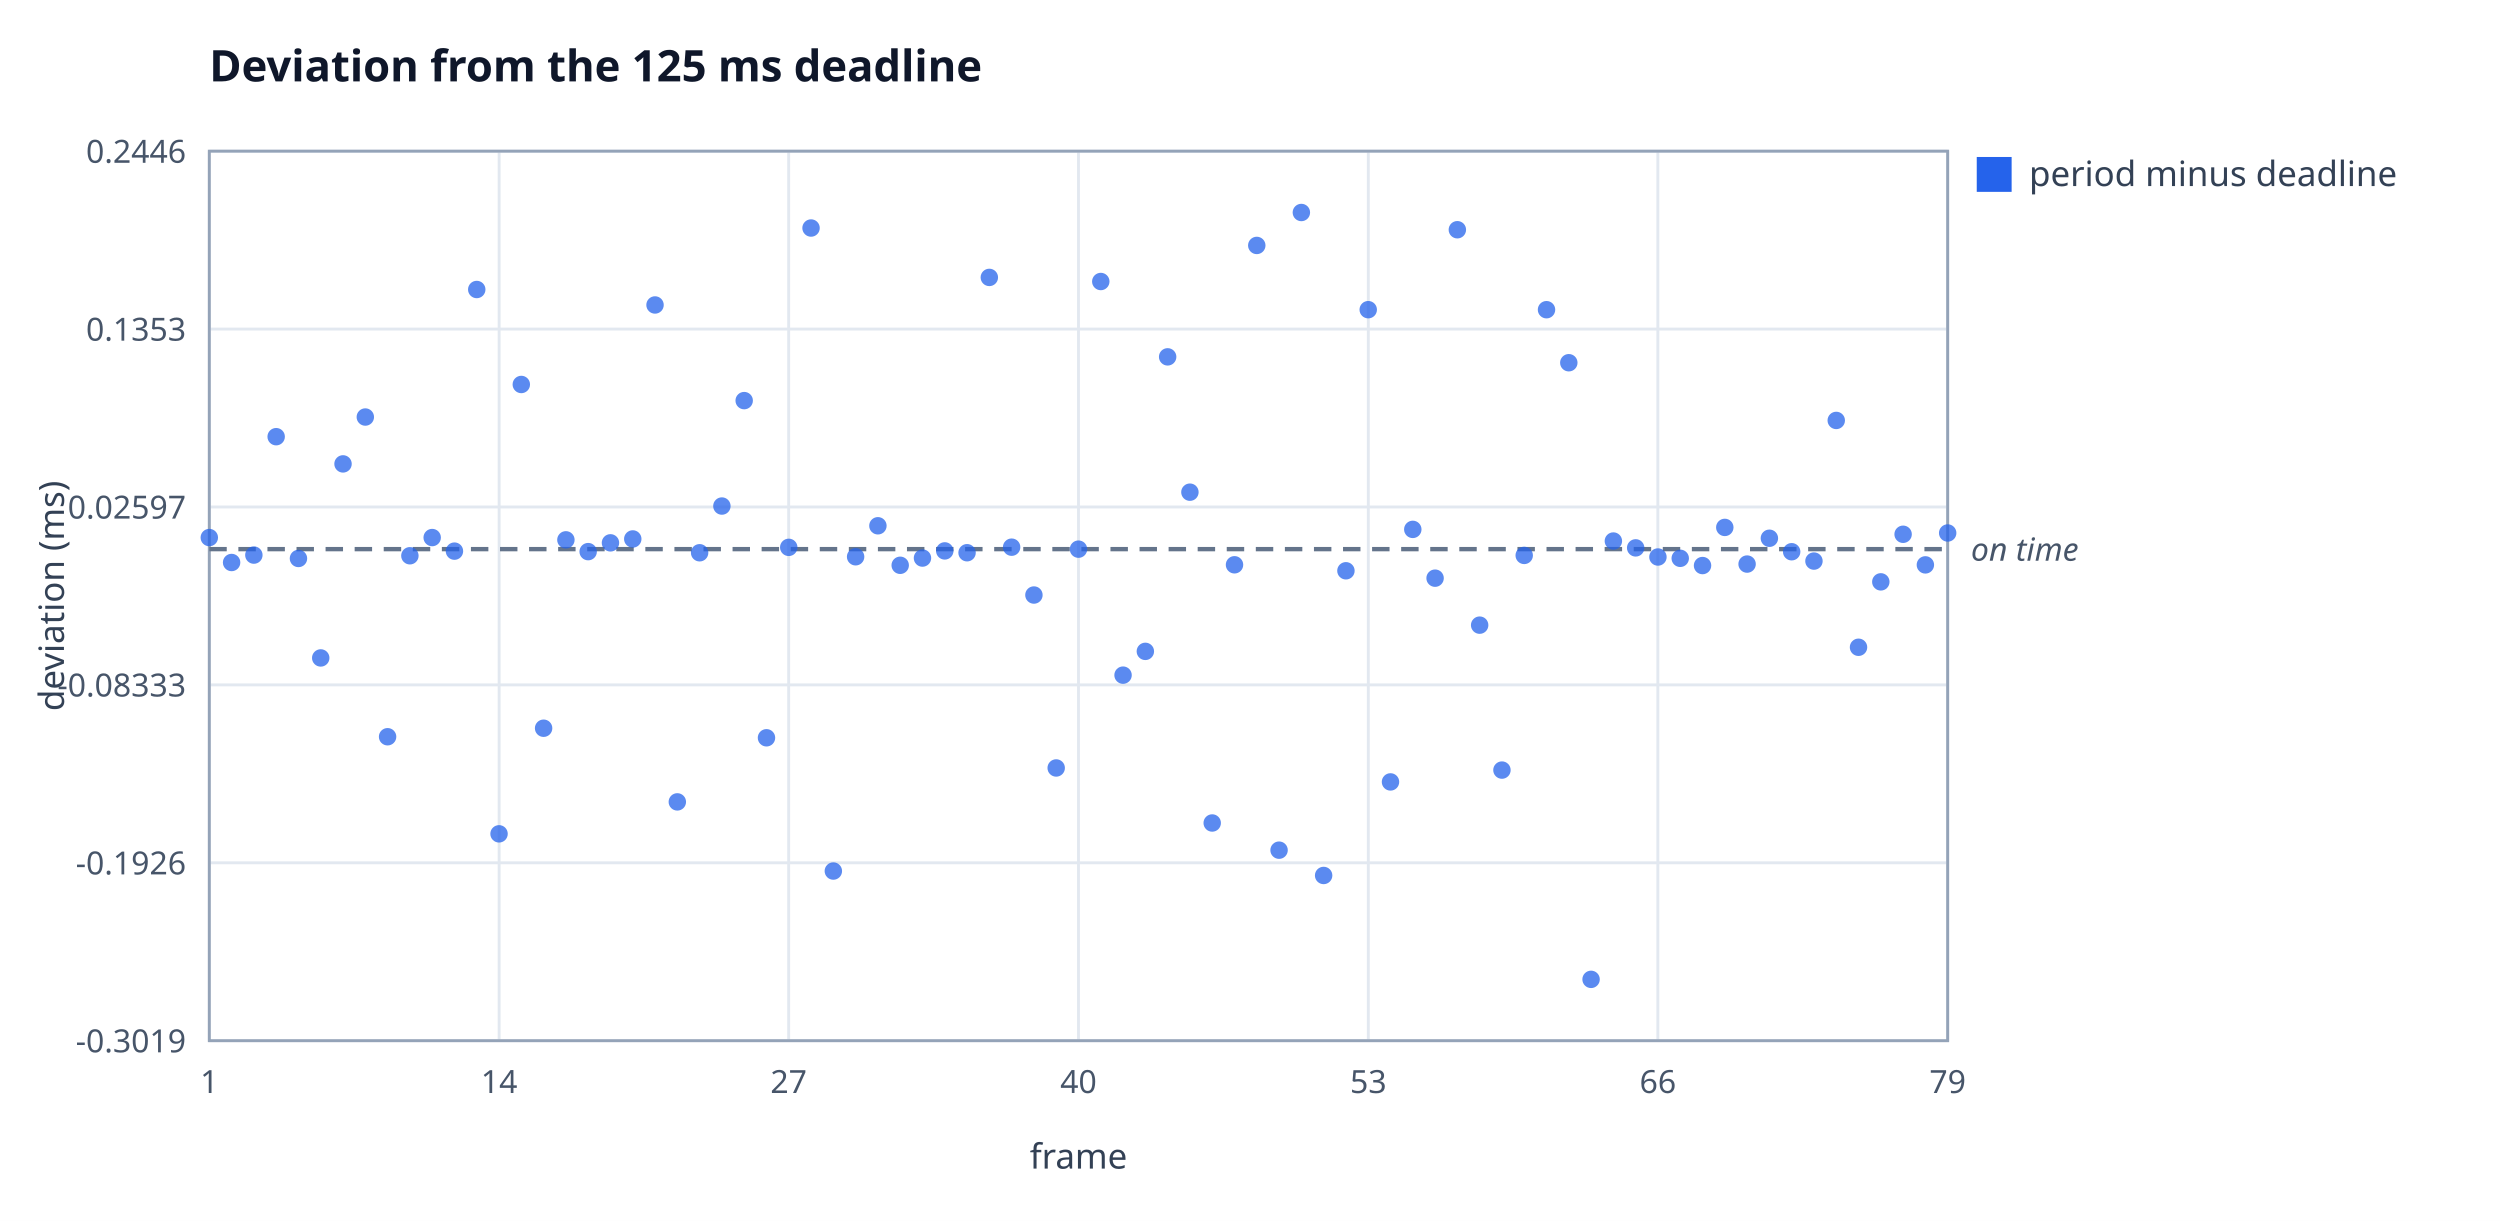
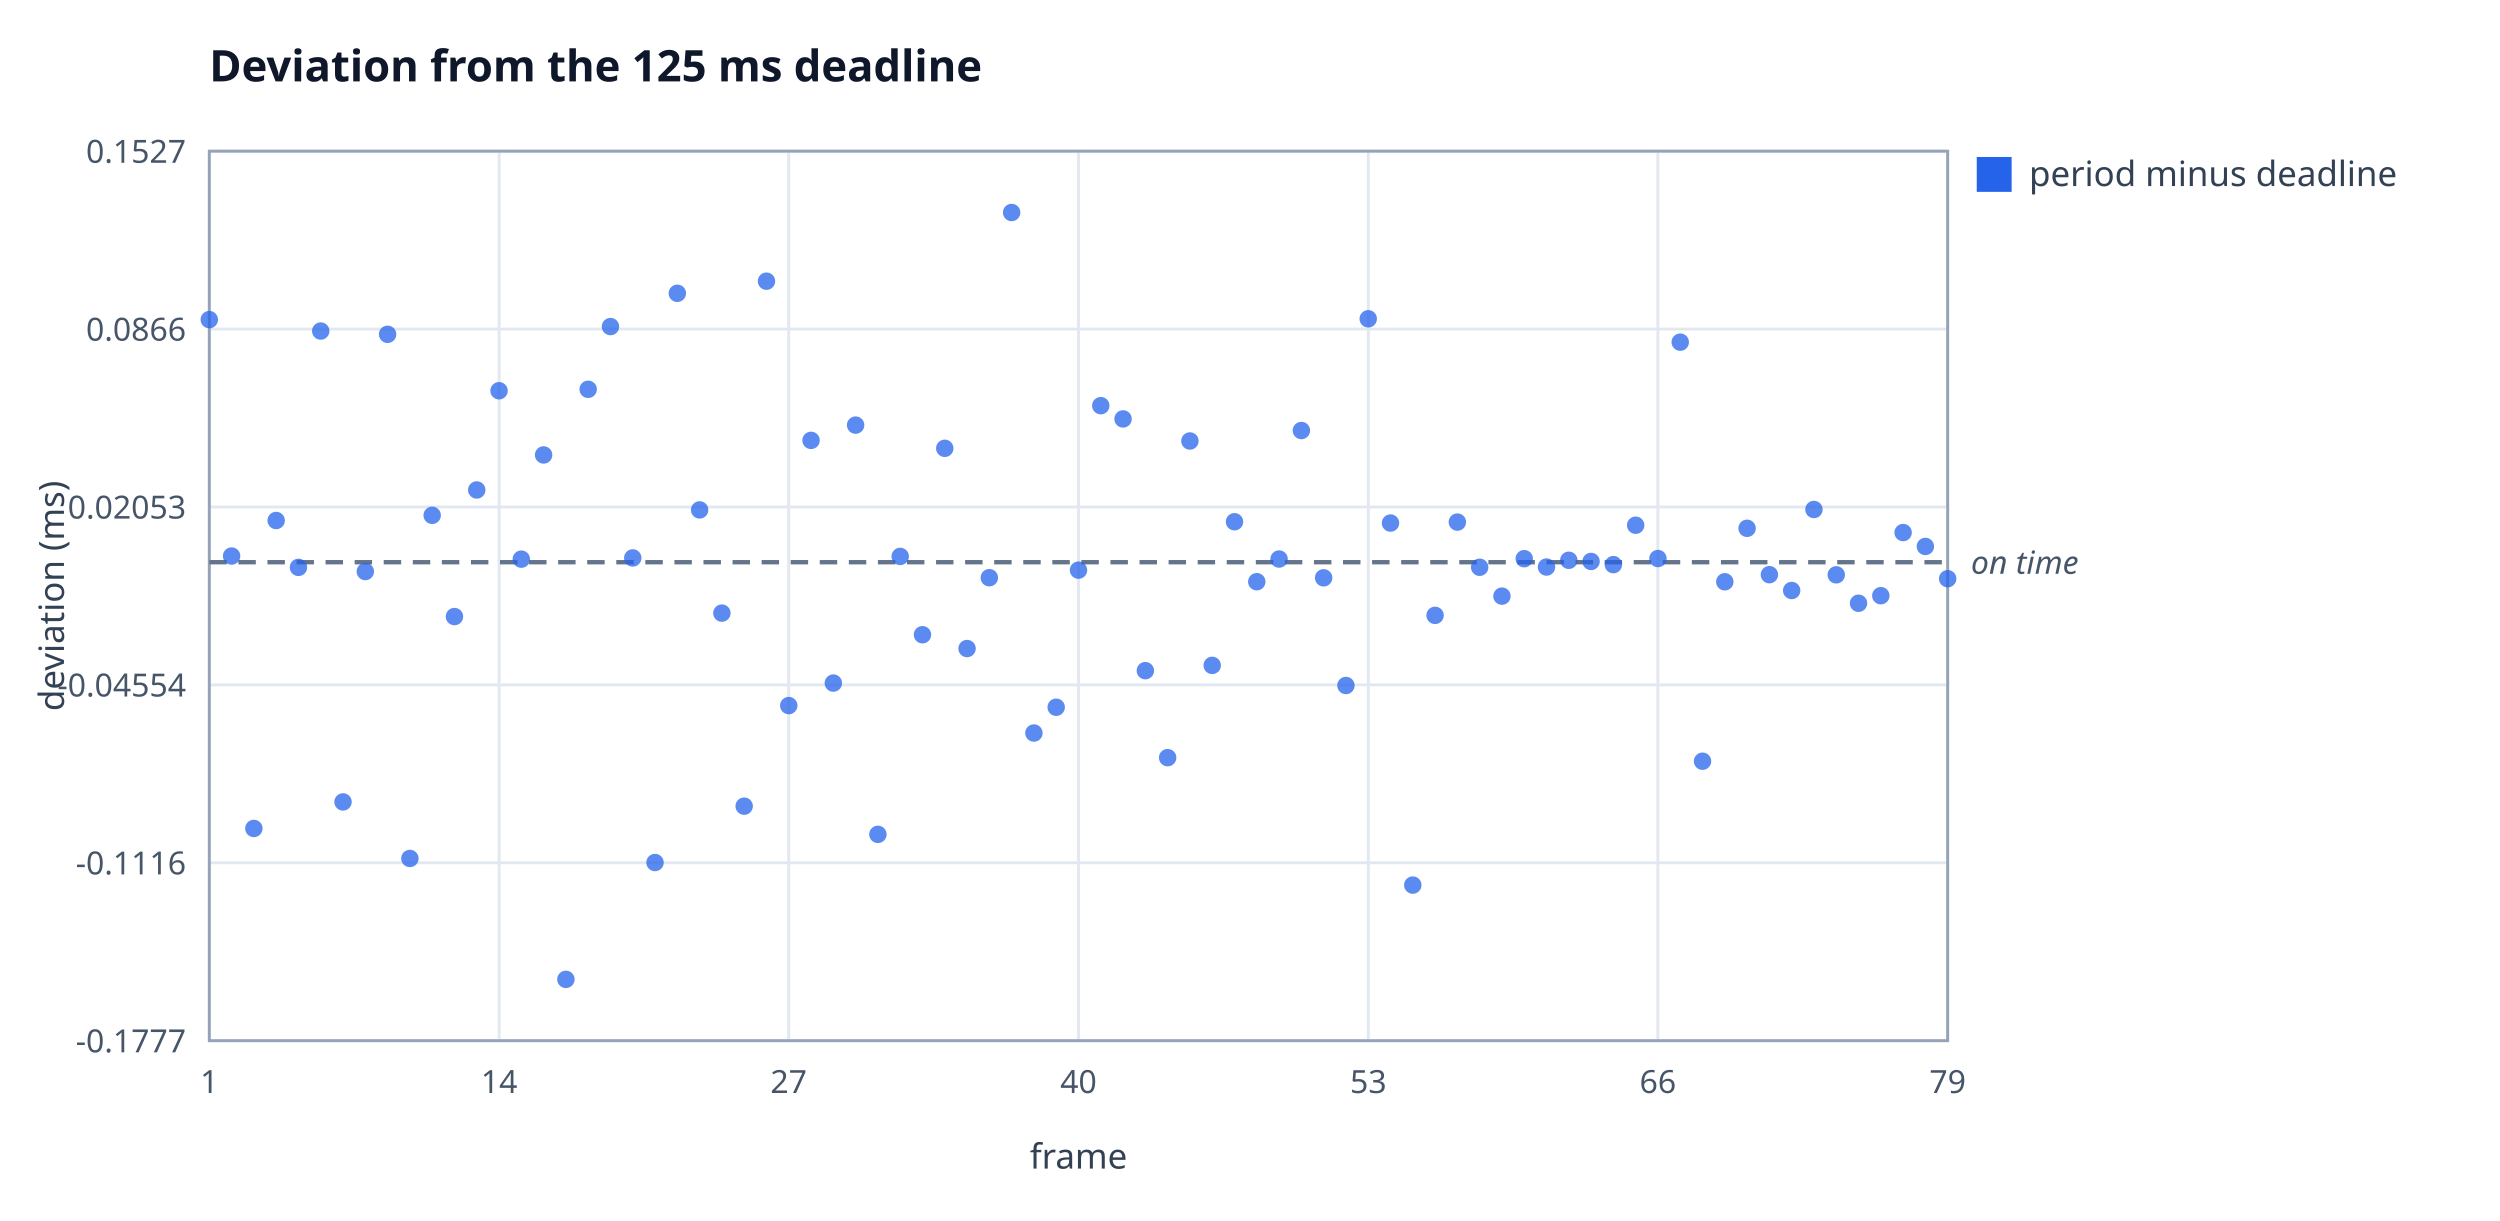
<svg xmlns="http://www.w3.org/2000/svg" viewBox="0 0 860 420" width="860" height="420" role="img" aria-label="Deviation from the 125 ms deadline">
  <style>
  .bg{fill:#ffffff}
  .frame{stroke:#94a3b8;stroke-width:1;fill:none}
  .grid{stroke:#e2e8f0;stroke-width:1}
  .tick{fill:#475569;font:11px sans-serif}
  .axis{fill:#334155;font:12px sans-serif}
  .title{fill:#0f172a;font:bold 15px sans-serif}
  .rule{stroke:#64748b;stroke-width:1.5;stroke-dasharray:6 4}
  .rulelab{fill:#475569;font:italic 11px sans-serif}
  .legend{fill:#334155;font:12px sans-serif}
  @media (prefers-color-scheme: dark){
    .bg{fill:#0b1120}
    .frame{stroke:#475569}
    .grid{stroke:#1e293b}
    .tick{fill:#94a3b8}
    .axis{fill:#cbd5e1}
    .title{fill:#f1f5f9}
    .rule{stroke:#94a3b8}
    .rulelab{fill:#94a3b8}
    .legend{fill:#cbd5e1}
  }
</style>
  <rect class="bg" x="0" y="0" width="860" height="420" />
  <text class="title" x="72.0" y="28">Deviation from the 125 ms deadline</text>
  <line class="grid" x1="72.0" y1="358.0" x2="670.0" y2="358.0" />
-   <text class="tick" x="64.0" y="362.0" text-anchor="end">-0.3019</text>
+   <text class="tick" x="64.0" y="362.0" text-anchor="end">-0.1777</text>
  <line class="grid" x1="72.0" y1="296.8" x2="670.0" y2="296.8" />
-   <text class="tick" x="64.0" y="300.8" text-anchor="end">-0.1926</text>
+   <text class="tick" x="64.0" y="300.8" text-anchor="end">-0.1116</text>
  <line class="grid" x1="72.0" y1="235.6" x2="670.0" y2="235.6" />
-   <text class="tick" x="64.0" y="239.6" text-anchor="end">-0.08333</text>
+   <text class="tick" x="64.0" y="239.6" text-anchor="end">-0.04554</text>
  <line class="grid" x1="72.0" y1="174.4" x2="670.0" y2="174.4" />
-   <text class="tick" x="64.0" y="178.4" text-anchor="end">0.02597</text>
+   <text class="tick" x="64.0" y="178.4" text-anchor="end">0.02053</text>
  <line class="grid" x1="72.0" y1="113.2" x2="670.0" y2="113.2" />
-   <text class="tick" x="64.0" y="117.2" text-anchor="end">0.1353</text>
+   <text class="tick" x="64.0" y="117.2" text-anchor="end">0.0866</text>
  <line class="grid" x1="72.0" y1="52.0" x2="670.0" y2="52.0" />
-   <text class="tick" x="64.0" y="56.0" text-anchor="end">0.2446</text>
+   <text class="tick" x="64.0" y="56.0" text-anchor="end">0.1527</text>
  <line class="grid" x1="72.0" y1="52.0" x2="72.0" y2="358.0" />
  <text class="tick" x="72.0" y="376.0" text-anchor="middle">1</text>
  <line class="grid" x1="171.7" y1="52.0" x2="171.7" y2="358.0" />
  <text class="tick" x="171.7" y="376.0" text-anchor="middle">14</text>
  <line class="grid" x1="271.3" y1="52.0" x2="271.3" y2="358.0" />
  <text class="tick" x="271.3" y="376.0" text-anchor="middle">27</text>
  <line class="grid" x1="371.0" y1="52.0" x2="371.0" y2="358.0" />
  <text class="tick" x="371.0" y="376.0" text-anchor="middle">40</text>
  <line class="grid" x1="470.7" y1="52.0" x2="470.7" y2="358.0" />
  <text class="tick" x="470.7" y="376.0" text-anchor="middle">53</text>
  <line class="grid" x1="570.3" y1="52.0" x2="570.3" y2="358.0" />
  <text class="tick" x="570.3" y="376.0" text-anchor="middle">66</text>
  <line class="grid" x1="670.0" y1="52.0" x2="670.0" y2="358.0" />
  <text class="tick" x="670.0" y="376.0" text-anchor="middle">79</text>
  <rect class="frame" x="72.0" y="52.0" width="598.0" height="306.0" />
  <text class="axis" x="371.0" y="402.0" text-anchor="middle">frame</text>
  <text class="axis" x="22.0" y="205.0" text-anchor="middle" transform="rotate(-90 22.0 205.0)">deviation (ms)</text>
-   <line class="rule" x1="72.0" y1="188.9" x2="670.0" y2="188.9" />
-   <text class="rulelab" x="678.0" y="192.9">on time</text>
-   <circle cx="72.00" cy="184.92" r="3" fill="#2563eb" fill-opacity="0.75" />
-   <circle cx="79.67" cy="193.50" r="3" fill="#2563eb" fill-opacity="0.75" />
-   <circle cx="87.33" cy="190.95" r="3" fill="#2563eb" fill-opacity="0.75" />
-   <circle cx="95.00" cy="150.22" r="3" fill="#2563eb" fill-opacity="0.75" />
-   <circle cx="102.67" cy="192.11" r="3" fill="#2563eb" fill-opacity="0.75" />
-   <circle cx="110.33" cy="226.33" r="3" fill="#2563eb" fill-opacity="0.75" />
-   <circle cx="118.00" cy="159.58" r="3" fill="#2563eb" fill-opacity="0.75" />
-   <circle cx="125.67" cy="143.46" r="3" fill="#2563eb" fill-opacity="0.75" />
-   <circle cx="133.33" cy="253.44" r="3" fill="#2563eb" fill-opacity="0.75" />
-   <circle cx="141.00" cy="191.18" r="3" fill="#2563eb" fill-opacity="0.75" />
-   <circle cx="148.67" cy="184.92" r="3" fill="#2563eb" fill-opacity="0.75" />
-   <circle cx="156.33" cy="189.59" r="3" fill="#2563eb" fill-opacity="0.75" />
-   <circle cx="164.00" cy="99.59" r="3" fill="#2563eb" fill-opacity="0.75" />
-   <circle cx="171.67" cy="286.84" r="3" fill="#2563eb" fill-opacity="0.75" />
-   <circle cx="179.33" cy="132.26" r="3" fill="#2563eb" fill-opacity="0.75" />
-   <circle cx="187.00" cy="250.51" r="3" fill="#2563eb" fill-opacity="0.75" />
-   <circle cx="194.67" cy="185.71" r="3" fill="#2563eb" fill-opacity="0.75" />
-   <circle cx="202.33" cy="189.76" r="3" fill="#2563eb" fill-opacity="0.75" />
-   <circle cx="210.00" cy="186.74" r="3" fill="#2563eb" fill-opacity="0.75" />
-   <circle cx="217.67" cy="185.40" r="3" fill="#2563eb" fill-opacity="0.75" />
-   <circle cx="225.33" cy="104.91" r="3" fill="#2563eb" fill-opacity="0.75" />
-   <circle cx="233.00" cy="275.85" r="3" fill="#2563eb" fill-opacity="0.75" />
-   <circle cx="240.67" cy="190.15" r="3" fill="#2563eb" fill-opacity="0.75" />
-   <circle cx="248.33" cy="174.08" r="3" fill="#2563eb" fill-opacity="0.75" />
-   <circle cx="256.00" cy="137.81" r="3" fill="#2563eb" fill-opacity="0.75" />
-   <circle cx="263.67" cy="253.80" r="3" fill="#2563eb" fill-opacity="0.75" />
-   <circle cx="271.33" cy="188.29" r="3" fill="#2563eb" fill-opacity="0.75" />
-   <circle cx="279.00" cy="78.44" r="3" fill="#2563eb" fill-opacity="0.75" />
-   <circle cx="286.67" cy="299.64" r="3" fill="#2563eb" fill-opacity="0.75" />
-   <circle cx="294.33" cy="191.53" r="3" fill="#2563eb" fill-opacity="0.75" />
-   <circle cx="302.00" cy="180.87" r="3" fill="#2563eb" fill-opacity="0.75" />
-   <circle cx="309.67" cy="194.46" r="3" fill="#2563eb" fill-opacity="0.75" />
-   <circle cx="317.33" cy="191.97" r="3" fill="#2563eb" fill-opacity="0.75" />
-   <circle cx="325.00" cy="189.51" r="3" fill="#2563eb" fill-opacity="0.75" />
-   <circle cx="332.67" cy="190.14" r="3" fill="#2563eb" fill-opacity="0.75" />
-   <circle cx="340.33" cy="95.43" r="3" fill="#2563eb" fill-opacity="0.75" />
-   <circle cx="348.00" cy="188.23" r="3" fill="#2563eb" fill-opacity="0.75" />
-   <circle cx="355.67" cy="204.69" r="3" fill="#2563eb" fill-opacity="0.75" />
-   <circle cx="363.33" cy="264.18" r="3" fill="#2563eb" fill-opacity="0.75" />
-   <circle cx="371.00" cy="188.91" r="3" fill="#2563eb" fill-opacity="0.75" />
-   <circle cx="378.67" cy="96.84" r="3" fill="#2563eb" fill-opacity="0.75" />
-   <circle cx="386.33" cy="232.25" r="3" fill="#2563eb" fill-opacity="0.75" />
-   <circle cx="394.00" cy="224.07" r="3" fill="#2563eb" fill-opacity="0.75" />
-   <circle cx="401.67" cy="122.76" r="3" fill="#2563eb" fill-opacity="0.75" />
-   <circle cx="409.33" cy="169.31" r="3" fill="#2563eb" fill-opacity="0.75" />
-   <circle cx="417.00" cy="283.11" r="3" fill="#2563eb" fill-opacity="0.75" />
-   <circle cx="424.67" cy="194.29" r="3" fill="#2563eb" fill-opacity="0.75" />
-   <circle cx="432.33" cy="84.43" r="3" fill="#2563eb" fill-opacity="0.75" />
-   <circle cx="440.00" cy="292.46" r="3" fill="#2563eb" fill-opacity="0.75" />
-   <circle cx="447.67" cy="73.10" r="3" fill="#2563eb" fill-opacity="0.75" />
-   <circle cx="455.33" cy="301.16" r="3" fill="#2563eb" fill-opacity="0.75" />
-   <circle cx="463.00" cy="196.35" r="3" fill="#2563eb" fill-opacity="0.75" />
-   <circle cx="470.67" cy="106.53" r="3" fill="#2563eb" fill-opacity="0.75" />
-   <circle cx="478.33" cy="268.98" r="3" fill="#2563eb" fill-opacity="0.75" />
-   <circle cx="486.00" cy="182.11" r="3" fill="#2563eb" fill-opacity="0.75" />
-   <circle cx="493.67" cy="198.89" r="3" fill="#2563eb" fill-opacity="0.75" />
-   <circle cx="501.33" cy="79.03" r="3" fill="#2563eb" fill-opacity="0.75" />
-   <circle cx="509.00" cy="215.05" r="3" fill="#2563eb" fill-opacity="0.75" />
-   <circle cx="516.67" cy="264.91" r="3" fill="#2563eb" fill-opacity="0.75" />
-   <circle cx="524.33" cy="191.06" r="3" fill="#2563eb" fill-opacity="0.75" />
-   <circle cx="532.00" cy="106.54" r="3" fill="#2563eb" fill-opacity="0.75" />
-   <circle cx="539.67" cy="124.78" r="3" fill="#2563eb" fill-opacity="0.75" />
-   <circle cx="547.33" cy="336.90" r="3" fill="#2563eb" fill-opacity="0.75" />
-   <circle cx="555.00" cy="186.12" r="3" fill="#2563eb" fill-opacity="0.75" />
-   <circle cx="562.67" cy="188.47" r="3" fill="#2563eb" fill-opacity="0.75" />
-   <circle cx="570.33" cy="191.61" r="3" fill="#2563eb" fill-opacity="0.75" />
-   <circle cx="578.00" cy="192.06" r="3" fill="#2563eb" fill-opacity="0.75" />
-   <circle cx="585.67" cy="194.55" r="3" fill="#2563eb" fill-opacity="0.75" />
-   <circle cx="593.33" cy="181.43" r="3" fill="#2563eb" fill-opacity="0.75" />
-   <circle cx="601.00" cy="194.04" r="3" fill="#2563eb" fill-opacity="0.75" />
-   <circle cx="608.67" cy="185.16" r="3" fill="#2563eb" fill-opacity="0.75" />
-   <circle cx="616.33" cy="189.80" r="3" fill="#2563eb" fill-opacity="0.75" />
-   <circle cx="624.00" cy="193.01" r="3" fill="#2563eb" fill-opacity="0.75" />
-   <circle cx="631.67" cy="144.63" r="3" fill="#2563eb" fill-opacity="0.75" />
-   <circle cx="639.33" cy="222.66" r="3" fill="#2563eb" fill-opacity="0.75" />
-   <circle cx="647.00" cy="200.16" r="3" fill="#2563eb" fill-opacity="0.75" />
-   <circle cx="654.67" cy="183.79" r="3" fill="#2563eb" fill-opacity="0.75" />
-   <circle cx="662.33" cy="194.32" r="3" fill="#2563eb" fill-opacity="0.75" />
-   <circle cx="670.00" cy="183.35" r="3" fill="#2563eb" fill-opacity="0.75" />
+   <line class="rule" x1="72.0" y1="193.4" x2="670.0" y2="193.4" />
+   <text class="rulelab" x="678.0" y="197.4">on time</text>
+   <circle cx="72.00" cy="109.95" r="3" fill="#2563eb" fill-opacity="0.75" />
+   <circle cx="79.67" cy="191.28" r="3" fill="#2563eb" fill-opacity="0.75" />
+   <circle cx="87.33" cy="284.99" r="3" fill="#2563eb" fill-opacity="0.75" />
+   <circle cx="95.00" cy="179.05" r="3" fill="#2563eb" fill-opacity="0.75" />
+   <circle cx="102.67" cy="195.18" r="3" fill="#2563eb" fill-opacity="0.75" />
+   <circle cx="110.33" cy="113.88" r="3" fill="#2563eb" fill-opacity="0.75" />
+   <circle cx="118.00" cy="275.86" r="3" fill="#2563eb" fill-opacity="0.75" />
+   <circle cx="125.67" cy="196.61" r="3" fill="#2563eb" fill-opacity="0.75" />
+   <circle cx="133.33" cy="115.00" r="3" fill="#2563eb" fill-opacity="0.75" />
+   <circle cx="141.00" cy="295.31" r="3" fill="#2563eb" fill-opacity="0.75" />
+   <circle cx="148.67" cy="177.27" r="3" fill="#2563eb" fill-opacity="0.75" />
+   <circle cx="156.33" cy="212.10" r="3" fill="#2563eb" fill-opacity="0.75" />
+   <circle cx="164.00" cy="168.55" r="3" fill="#2563eb" fill-opacity="0.75" />
+   <circle cx="171.67" cy="134.42" r="3" fill="#2563eb" fill-opacity="0.75" />
+   <circle cx="179.33" cy="192.35" r="3" fill="#2563eb" fill-opacity="0.75" />
+   <circle cx="187.00" cy="156.50" r="3" fill="#2563eb" fill-opacity="0.75" />
+   <circle cx="194.67" cy="336.90" r="3" fill="#2563eb" fill-opacity="0.75" />
+   <circle cx="202.33" cy="133.92" r="3" fill="#2563eb" fill-opacity="0.75" />
+   <circle cx="210.00" cy="112.34" r="3" fill="#2563eb" fill-opacity="0.75" />
+   <circle cx="217.67" cy="191.93" r="3" fill="#2563eb" fill-opacity="0.75" />
+   <circle cx="225.33" cy="296.71" r="3" fill="#2563eb" fill-opacity="0.75" />
+   <circle cx="233.00" cy="100.89" r="3" fill="#2563eb" fill-opacity="0.75" />
+   <circle cx="240.67" cy="175.41" r="3" fill="#2563eb" fill-opacity="0.75" />
+   <circle cx="248.33" cy="210.91" r="3" fill="#2563eb" fill-opacity="0.75" />
+   <circle cx="256.00" cy="277.32" r="3" fill="#2563eb" fill-opacity="0.75" />
+   <circle cx="263.67" cy="96.73" r="3" fill="#2563eb" fill-opacity="0.75" />
+   <circle cx="271.33" cy="242.72" r="3" fill="#2563eb" fill-opacity="0.75" />
+   <circle cx="279.00" cy="151.49" r="3" fill="#2563eb" fill-opacity="0.75" />
+   <circle cx="286.67" cy="234.98" r="3" fill="#2563eb" fill-opacity="0.75" />
+   <circle cx="294.33" cy="146.24" r="3" fill="#2563eb" fill-opacity="0.75" />
+   <circle cx="302.00" cy="287.02" r="3" fill="#2563eb" fill-opacity="0.75" />
+   <circle cx="309.67" cy="191.41" r="3" fill="#2563eb" fill-opacity="0.75" />
+   <circle cx="317.33" cy="218.35" r="3" fill="#2563eb" fill-opacity="0.75" />
+   <circle cx="325.00" cy="154.22" r="3" fill="#2563eb" fill-opacity="0.75" />
+   <circle cx="332.67" cy="223.10" r="3" fill="#2563eb" fill-opacity="0.75" />
+   <circle cx="340.33" cy="198.73" r="3" fill="#2563eb" fill-opacity="0.75" />
+   <circle cx="348.00" cy="73.10" r="3" fill="#2563eb" fill-opacity="0.75" />
+   <circle cx="355.67" cy="252.16" r="3" fill="#2563eb" fill-opacity="0.75" />
+   <circle cx="363.33" cy="243.29" r="3" fill="#2563eb" fill-opacity="0.75" />
+   <circle cx="371.00" cy="196.13" r="3" fill="#2563eb" fill-opacity="0.75" />
+   <circle cx="378.67" cy="139.55" r="3" fill="#2563eb" fill-opacity="0.75" />
+   <circle cx="386.33" cy="144.11" r="3" fill="#2563eb" fill-opacity="0.75" />
+   <circle cx="394.00" cy="230.71" r="3" fill="#2563eb" fill-opacity="0.75" />
+   <circle cx="401.67" cy="260.63" r="3" fill="#2563eb" fill-opacity="0.75" />
+   <circle cx="409.33" cy="151.70" r="3" fill="#2563eb" fill-opacity="0.75" />
+   <circle cx="417.00" cy="228.89" r="3" fill="#2563eb" fill-opacity="0.75" />
+   <circle cx="424.67" cy="179.48" r="3" fill="#2563eb" fill-opacity="0.75" />
+   <circle cx="432.33" cy="200.11" r="3" fill="#2563eb" fill-opacity="0.75" />
+   <circle cx="440.00" cy="192.31" r="3" fill="#2563eb" fill-opacity="0.75" />
+   <circle cx="447.67" cy="148.10" r="3" fill="#2563eb" fill-opacity="0.75" />
+   <circle cx="455.33" cy="198.77" r="3" fill="#2563eb" fill-opacity="0.75" />
+   <circle cx="463.00" cy="235.81" r="3" fill="#2563eb" fill-opacity="0.75" />
+   <circle cx="470.67" cy="109.67" r="3" fill="#2563eb" fill-opacity="0.75" />
+   <circle cx="478.33" cy="179.93" r="3" fill="#2563eb" fill-opacity="0.75" />
+   <circle cx="486.00" cy="304.47" r="3" fill="#2563eb" fill-opacity="0.75" />
+   <circle cx="493.67" cy="211.68" r="3" fill="#2563eb" fill-opacity="0.75" />
+   <circle cx="501.33" cy="179.60" r="3" fill="#2563eb" fill-opacity="0.75" />
+   <circle cx="509.00" cy="195.14" r="3" fill="#2563eb" fill-opacity="0.75" />
+   <circle cx="516.67" cy="205.07" r="3" fill="#2563eb" fill-opacity="0.75" />
+   <circle cx="524.33" cy="192.19" r="3" fill="#2563eb" fill-opacity="0.75" />
+   <circle cx="532.00" cy="195.06" r="3" fill="#2563eb" fill-opacity="0.75" />
+   <circle cx="539.67" cy="192.74" r="3" fill="#2563eb" fill-opacity="0.75" />
+   <circle cx="547.33" cy="193.14" r="3" fill="#2563eb" fill-opacity="0.75" />
+   <circle cx="555.00" cy="194.23" r="3" fill="#2563eb" fill-opacity="0.75" />
+   <circle cx="562.67" cy="180.68" r="3" fill="#2563eb" fill-opacity="0.75" />
+   <circle cx="570.33" cy="192.14" r="3" fill="#2563eb" fill-opacity="0.75" />
+   <circle cx="578.00" cy="117.70" r="3" fill="#2563eb" fill-opacity="0.75" />
+   <circle cx="585.67" cy="261.86" r="3" fill="#2563eb" fill-opacity="0.75" />
+   <circle cx="593.33" cy="200.13" r="3" fill="#2563eb" fill-opacity="0.75" />
+   <circle cx="601.00" cy="181.74" r="3" fill="#2563eb" fill-opacity="0.75" />
+   <circle cx="608.67" cy="197.69" r="3" fill="#2563eb" fill-opacity="0.75" />
+   <circle cx="616.33" cy="203.13" r="3" fill="#2563eb" fill-opacity="0.75" />
+   <circle cx="624.00" cy="175.26" r="3" fill="#2563eb" fill-opacity="0.75" />
+   <circle cx="631.67" cy="197.74" r="3" fill="#2563eb" fill-opacity="0.75" />
+   <circle cx="639.33" cy="207.52" r="3" fill="#2563eb" fill-opacity="0.75" />
+   <circle cx="647.00" cy="204.92" r="3" fill="#2563eb" fill-opacity="0.75" />
+   <circle cx="654.67" cy="183.20" r="3" fill="#2563eb" fill-opacity="0.75" />
+   <circle cx="662.33" cy="187.98" r="3" fill="#2563eb" fill-opacity="0.75" />
+   <circle cx="670.00" cy="199.07" r="3" fill="#2563eb" fill-opacity="0.75" />
  <rect x="680.0" y="54.0" width="12" height="12" fill="#2563eb" />
  <text class="legend" x="698.0" y="64.0">period minus deadline</text>
</svg>
